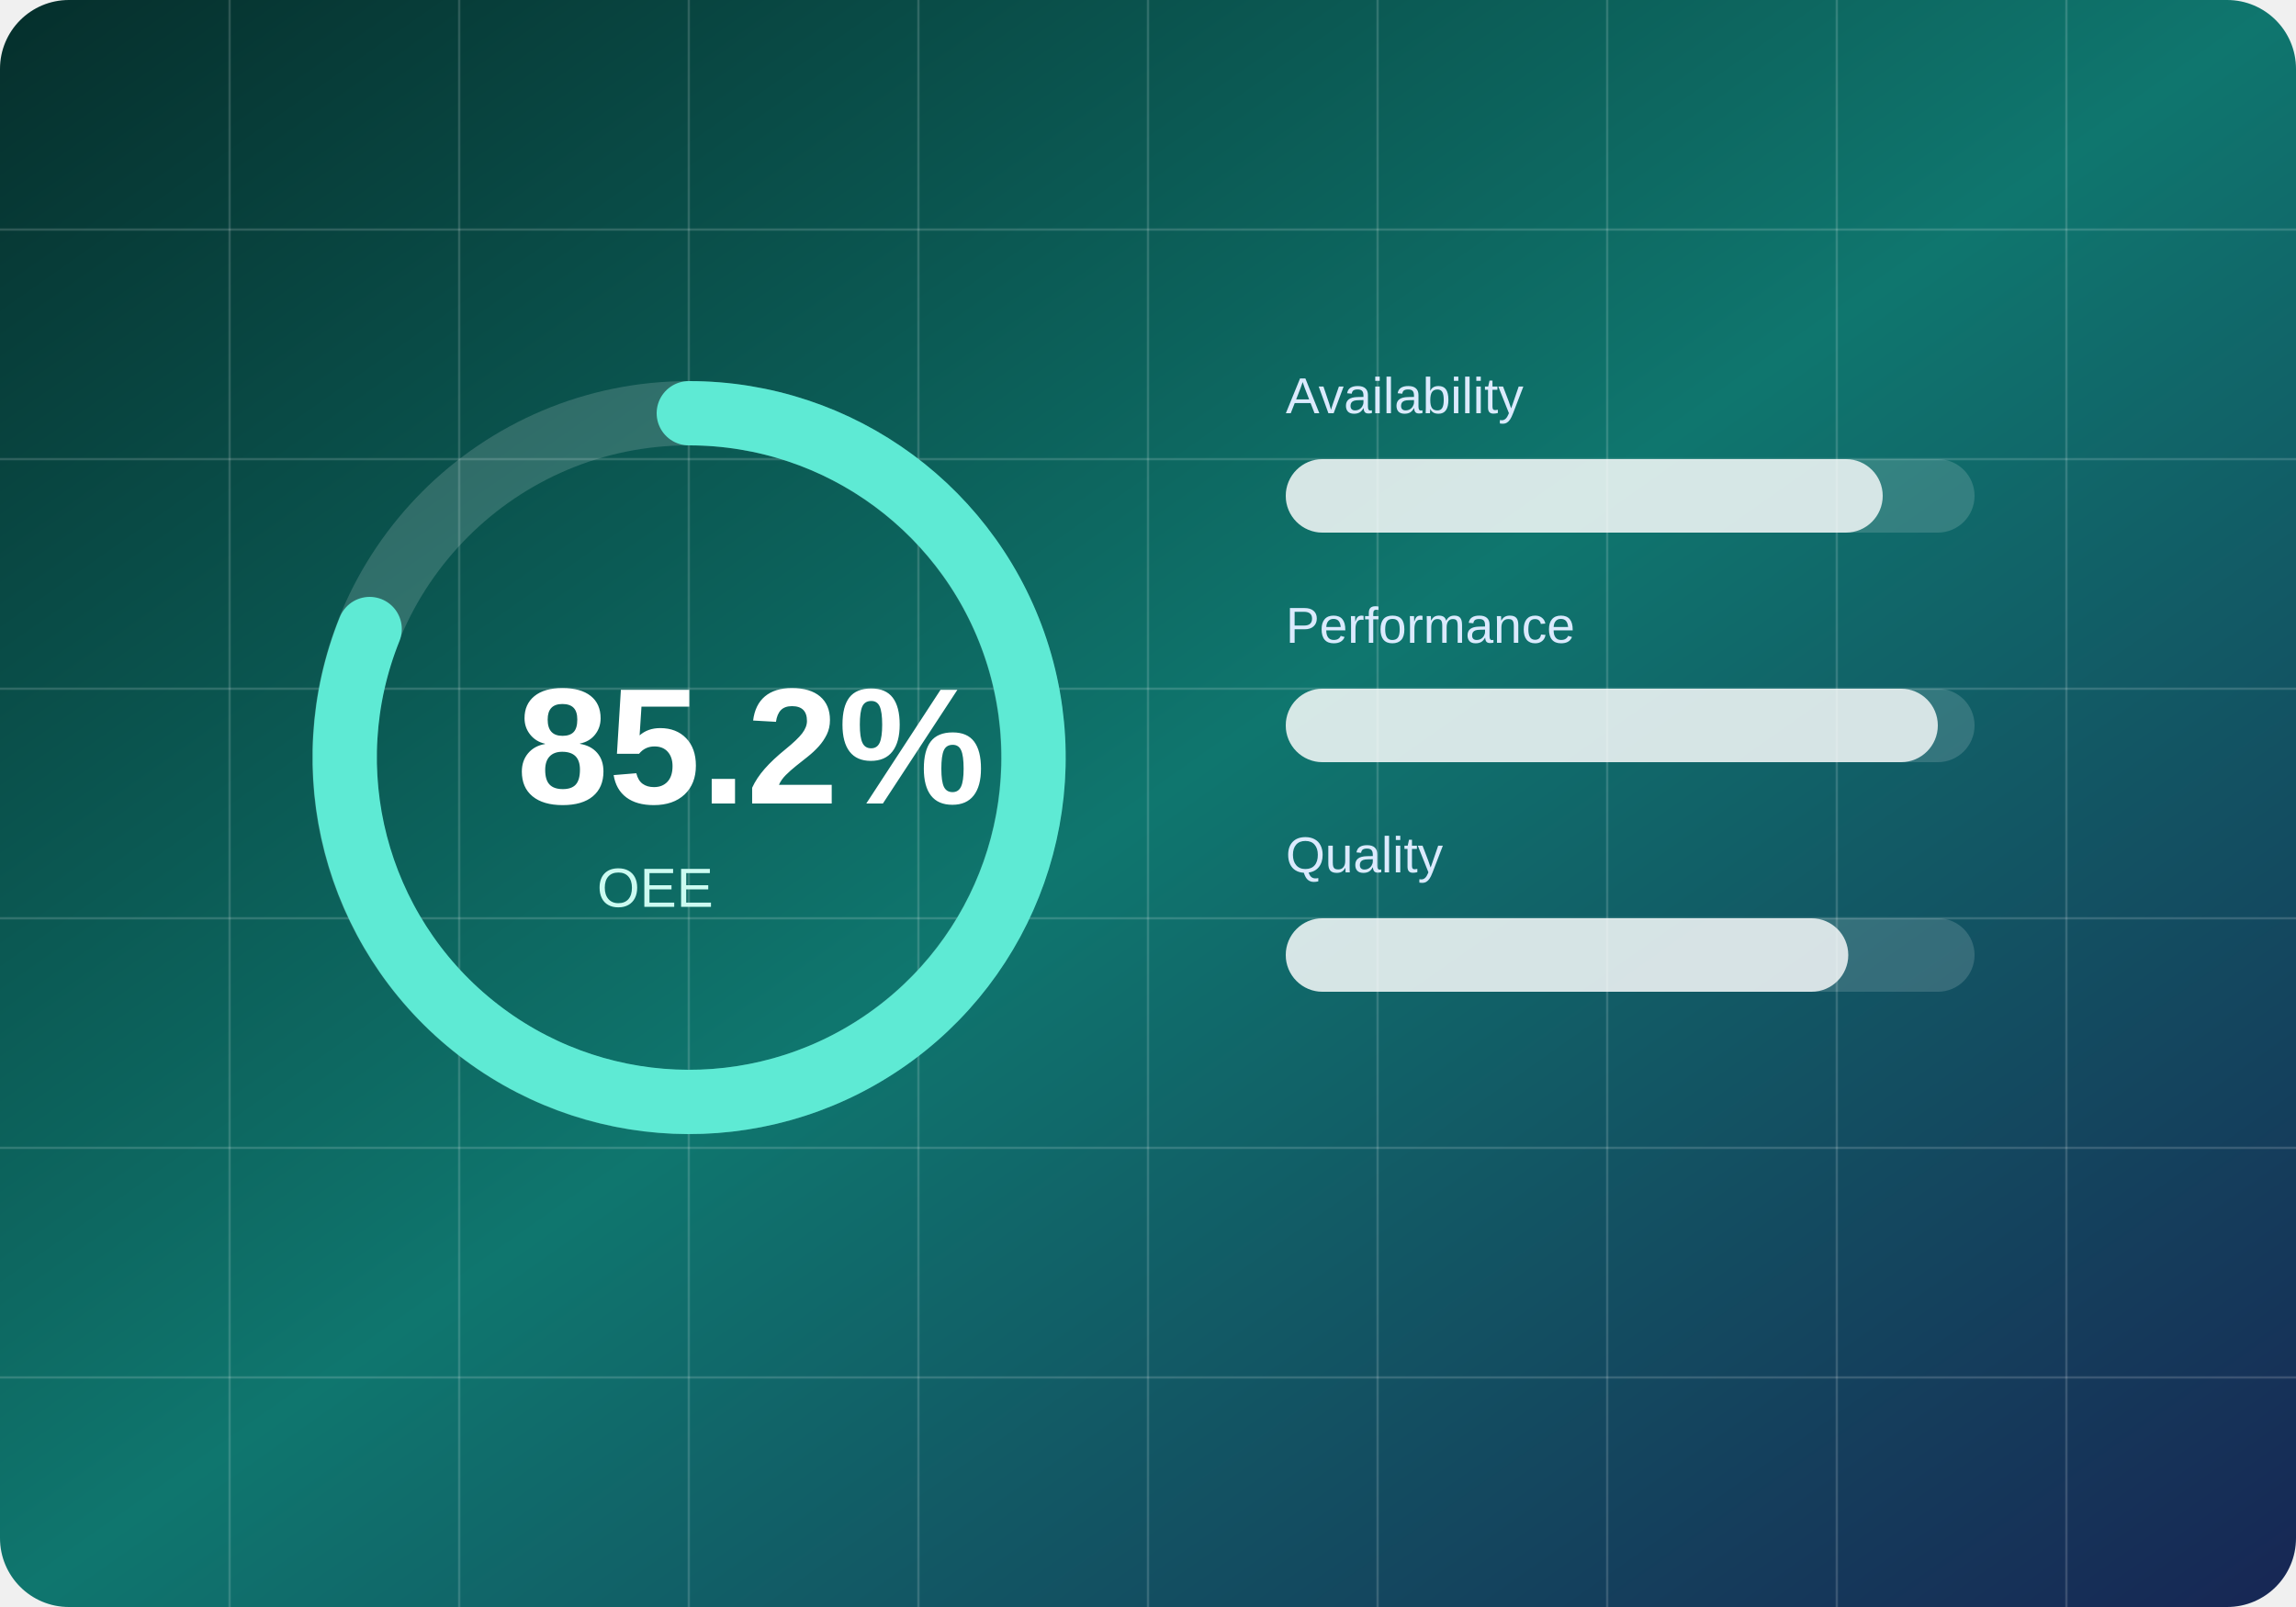
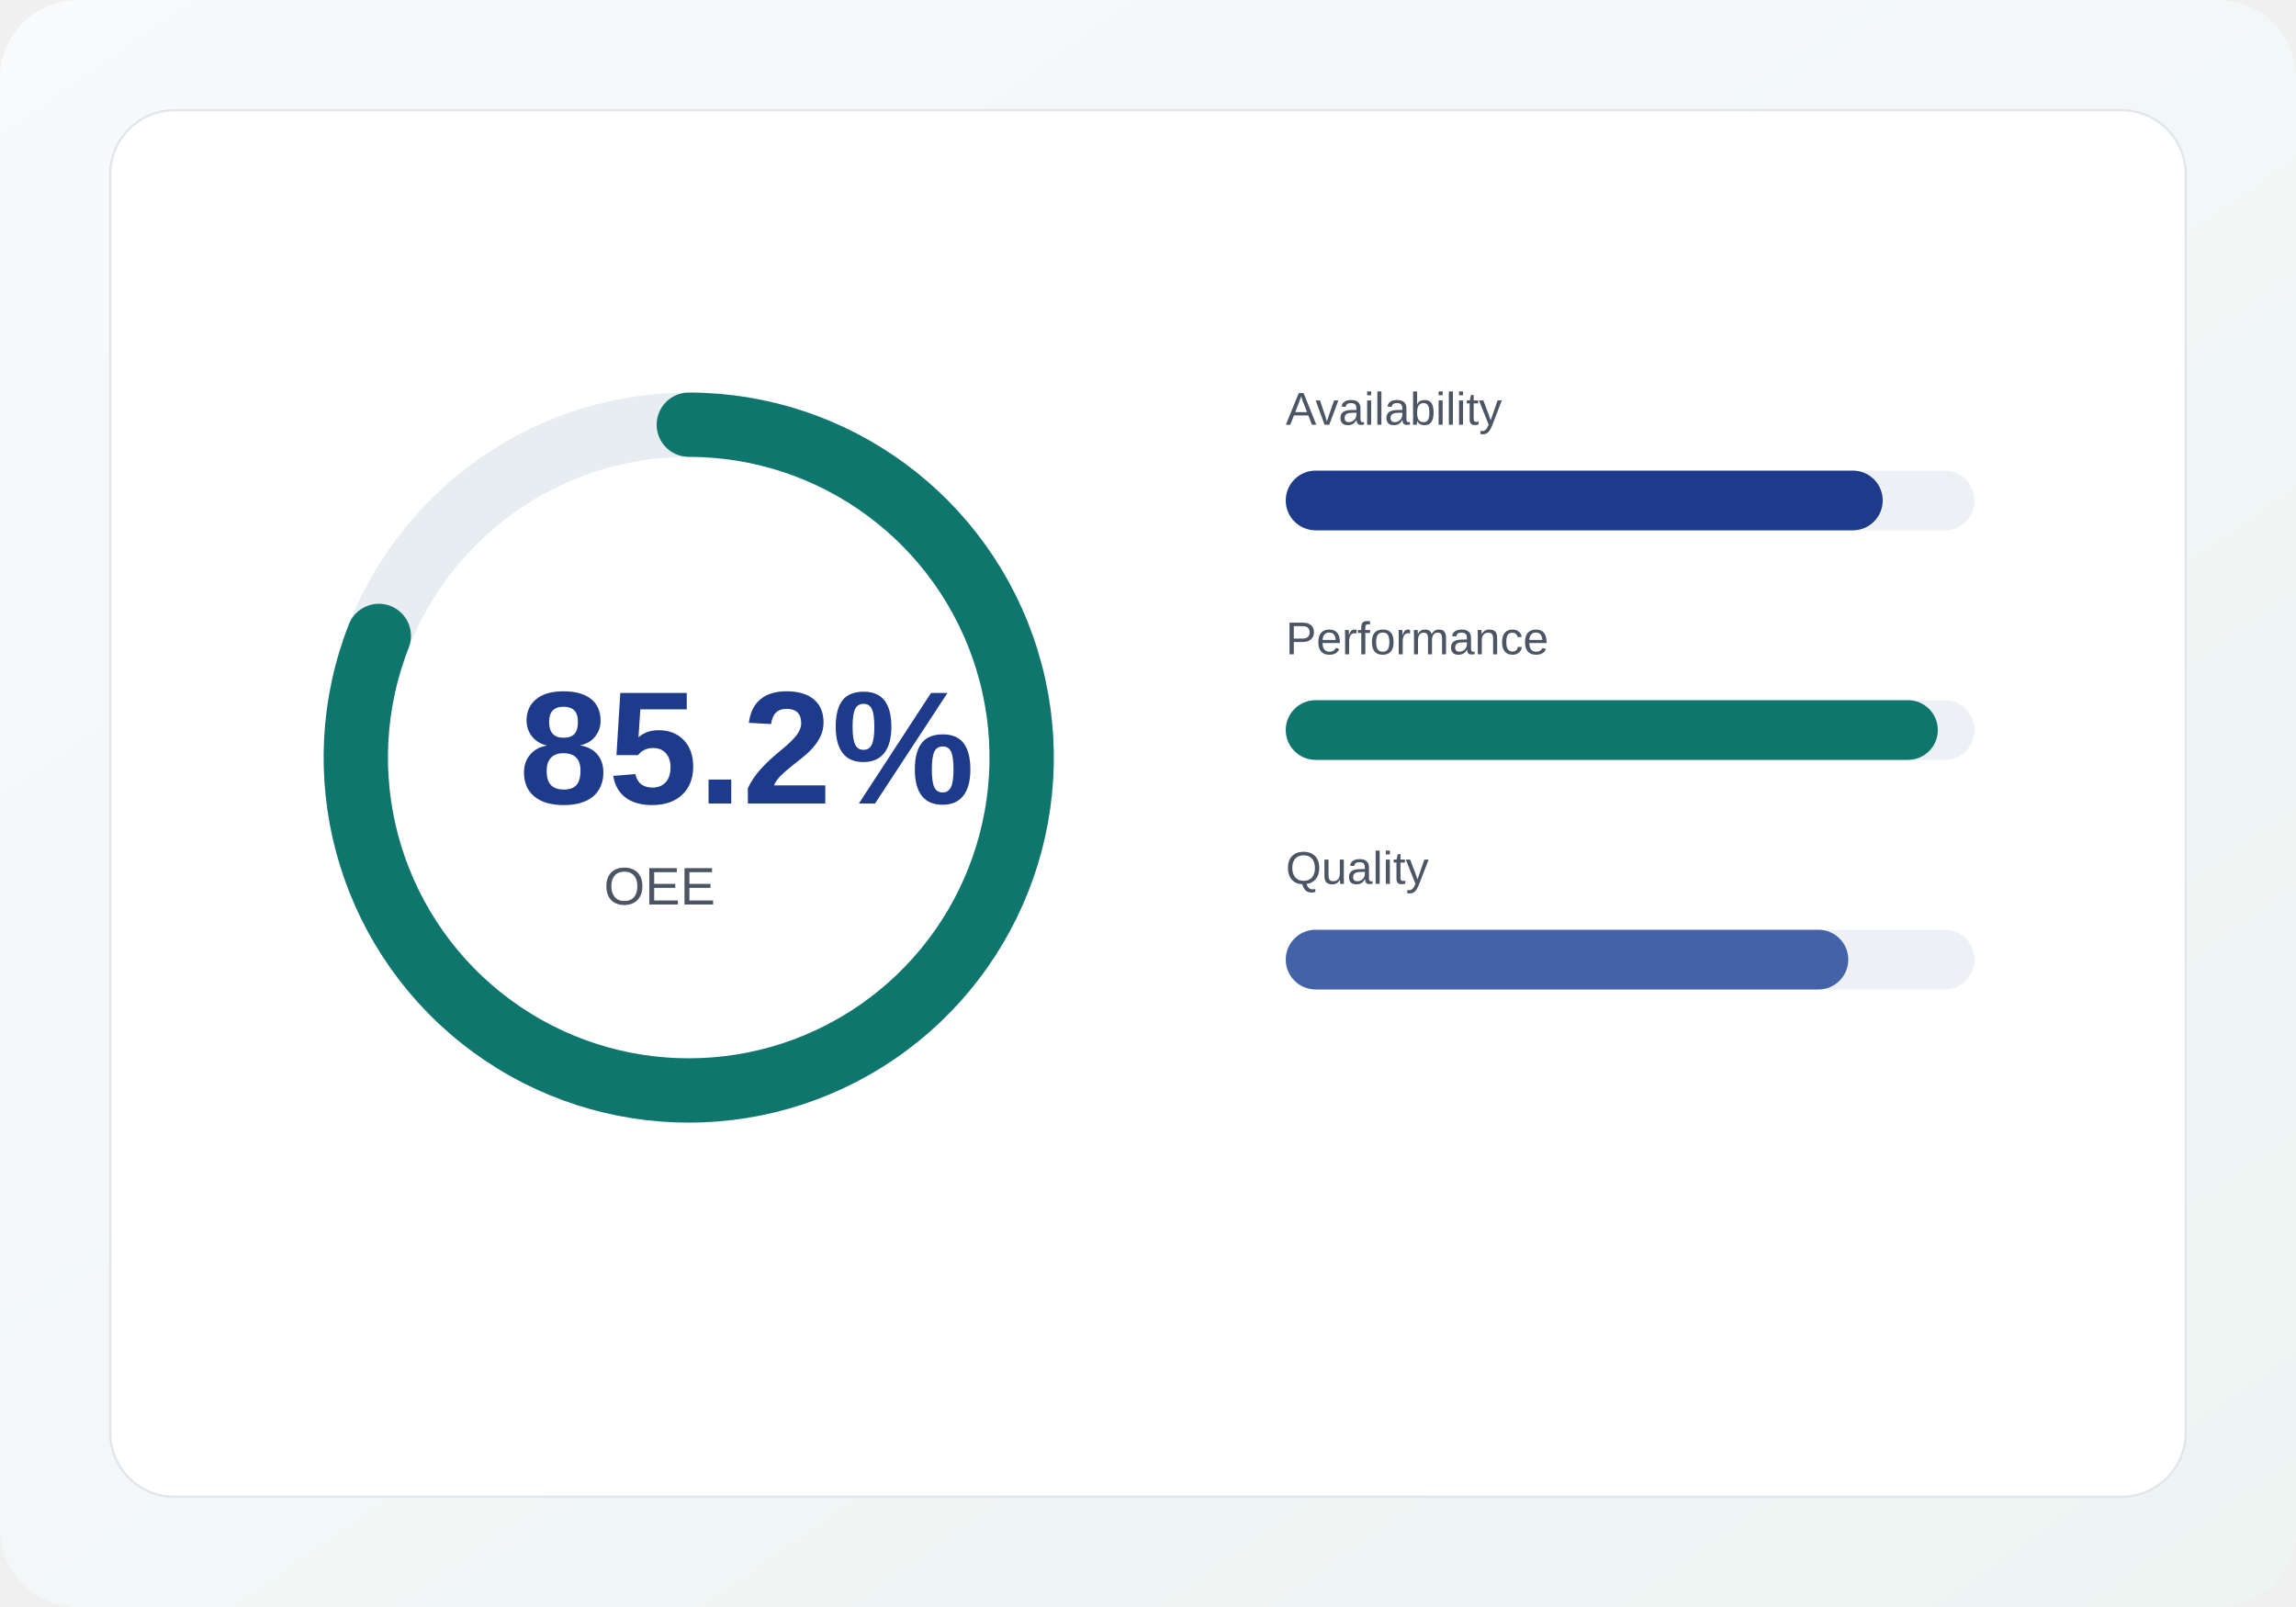
<svg xmlns="http://www.w3.org/2000/svg" viewBox="0 0 1000 700">
  <defs>
-     <linearGradient id="g" x1="0" y1="0" x2="1" y2="1">
-       <stop stop-color="#052e2b" />
-       <stop offset=".5" stop-color="#0f766e" />
-       <stop offset="1" stop-color="#172554" />
+     <linearGradient id="bg" x1="0" y1="0" x2="1" y2="1">
+       <stop stop-color="#f8fafc" />
+       <stop offset="1" stop-color="#edf4f2" />
    </linearGradient>
  </defs>
-   <rect width="1000" height="700" rx="30" fill="url(#g)" />
-   <g fill="none" stroke="#fff" stroke-opacity=".16">
-     <path d="M0 100H1000M0 200H1000M0 300H1000M0 400H1000M0 500H1000M0 600H1000" />
-     <path d="M100 0V700M200 0V700M300 0V700M400 0V700M500 0V700M600 0V700M700 0V700M800 0V700M900 0V700" />
+   <rect width="1000" height="700" rx="34" fill="url(#bg)" />
+   <rect x="48" y="48" width="904" height="604" rx="28" fill="#fff" stroke="#e2e6ec" />
+   <circle cx="300" cy="330" r="145" fill="none" stroke="#e8edf2" stroke-width="28" />
+   <path d="M300 185a145 145 0 1 1-135 92" fill="none" stroke="#0f766e" stroke-width="28" stroke-linecap="round" />
+   <text x="226" y="350" fill="#1e3a8a" font-family="Arial" font-size="70" font-weight="700">85.2%</text>
+   <text x="263" y="394" fill="#4b5563" font-family="Arial" font-size="23">OEE</text>
+   <g>
+     <rect x="560" y="205" width="300" height="26" rx="13" fill="#edf0f4" />
+     <rect x="560" y="205" width="260" height="26" rx="13" fill="#1e3a8a" />
+     <rect x="560" y="305" width="300" height="26" rx="13" fill="#edf0f4" />
+     <rect x="560" y="305" width="284" height="26" rx="13" fill="#0f766e" />
+     <rect x="560" y="405" width="300" height="26" rx="13" fill="#edf0f4" />
+     <rect x="560" y="405" width="245" height="26" rx="13" fill="#4462a7" />
  </g>
-   <circle cx="300" cy="330" r="150" fill="none" stroke="#fff" stroke-opacity=".16" stroke-width="28" />
-   <path d="M300 180a150 150 0 1 1-139 94" fill="none" stroke="#5eead4" stroke-width="28" stroke-linecap="round" />
-   <text x="225" y="350" fill="#fff" font-family="Arial" font-size="72" font-weight="700">85.2%</text>
-   <text x="260" y="395" fill="#ccfbf1" font-family="Arial" font-size="24">OEE</text>
-   <g fill="#fff">
-     <rect x="560" y="200" width="300" height="32" rx="16" opacity=".15" />
-     <rect x="560" y="200" width="260" height="32" rx="16" opacity=".8" />
-     <rect x="560" y="300" width="300" height="32" rx="16" opacity=".15" />
-     <rect x="560" y="300" width="284" height="32" rx="16" opacity=".8" />
-     <rect x="560" y="400" width="300" height="32" rx="16" opacity=".15" />
-     <rect x="560" y="400" width="245" height="32" rx="16" opacity=".8" />
+   <g fill="#4b5563" font-family="Arial" font-size="20">
+     <text x="560" y="185">Availability</text>
+     <text x="560" y="285">Performance</text>
+     <text x="560" y="385">Quality</text>
  </g>
-   <text x="560" y="180" fill="#dbeafe" font-family="Arial" font-size="22">Availability</text>
-   <text x="560" y="280" fill="#dbeafe" font-family="Arial" font-size="22">Performance</text>
-   <text x="560" y="380" fill="#dbeafe" font-family="Arial" font-size="22">Quality</text>
</svg>
